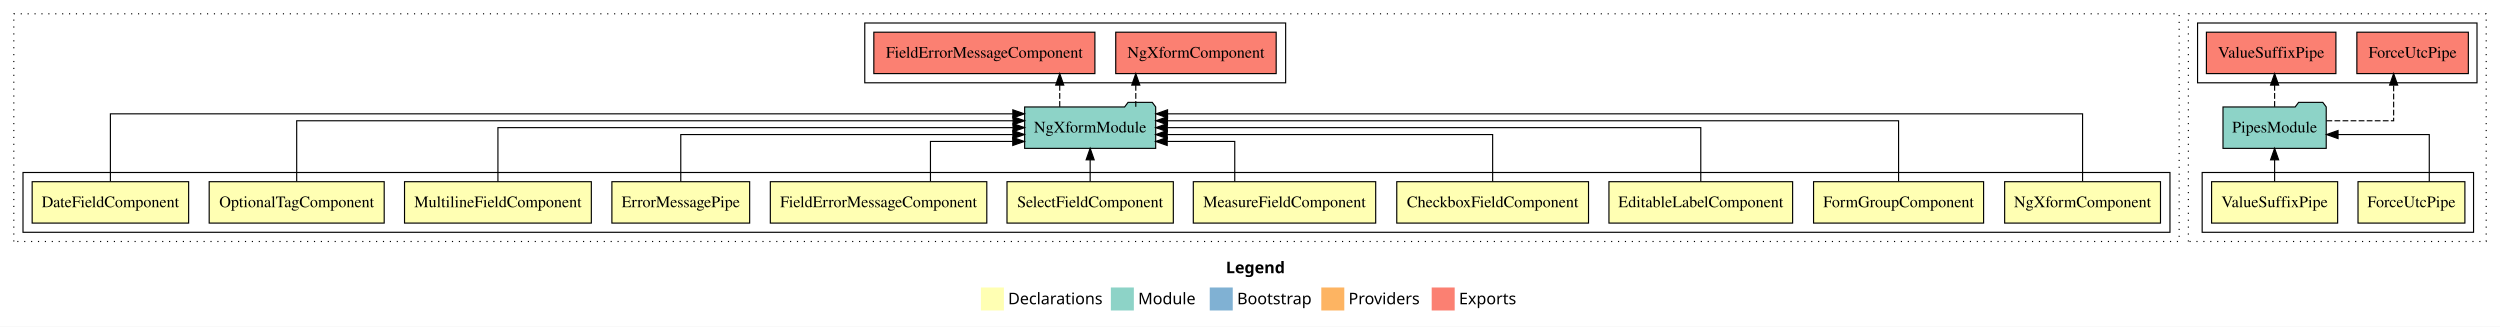
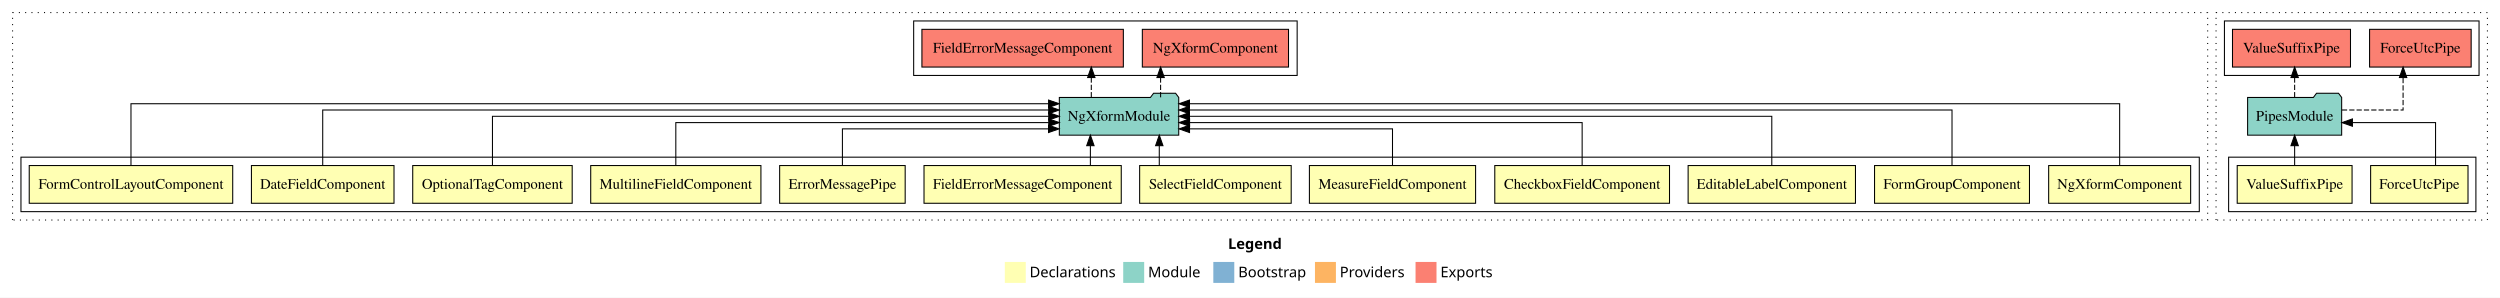
- <svg xmlns="http://www.w3.org/2000/svg" width="2174pt" height="284pt" viewBox="0.00 0.00 2174.00 284.00">
+ <svg xmlns="http://www.w3.org/2000/svg" width="2386pt" height="284pt" viewBox="0.00 0.00 2386.00 284.00">
  <g id="graph0" class="graph" transform="scale(1 1) rotate(0) translate(4 280)">
-     <polygon fill="#ffffff" stroke="transparent" points="-4,4 -4,-280 2170,-280 2170,4 -4,4" />
-     <text text-anchor="start" x="1062.009" y="-42.4" font-family="sans-serif" font-weight="bold" font-size="14.00" fill="#000000">Legend</text>
-     <polygon fill="#ffffb3" stroke="transparent" points="849,-10 849,-30 869,-30 869,-10 849,-10" />
-     <text text-anchor="start" x="872.629" y="-15.4" font-family="sans-serif" font-size="14.00" fill="#000000">  Declarations</text>
-     <polygon fill="#8dd3c7" stroke="transparent" points="962,-10 962,-30 982,-30 982,-10 962,-10" />
-     <text text-anchor="start" x="985.725" y="-15.4" font-family="sans-serif" font-size="14.00" fill="#000000">  Module</text>
-     <polygon fill="#80b1d3" stroke="transparent" points="1048,-10 1048,-30 1068,-30 1068,-10 1048,-10" />
-     <text text-anchor="start" x="1071.781" y="-15.4" font-family="sans-serif" font-size="14.00" fill="#000000">  Bootstrap</text>
-     <polygon fill="#fdb462" stroke="transparent" points="1145,-10 1145,-30 1165,-30 1165,-10 1145,-10" />
-     <text text-anchor="start" x="1168.673" y="-15.4" font-family="sans-serif" font-size="14.00" fill="#000000">  Providers</text>
-     <polygon fill="#fb8072" stroke="transparent" points="1241,-10 1241,-30 1261,-30 1261,-10 1241,-10" />
-     <text text-anchor="start" x="1264.726" y="-15.4" font-family="sans-serif" font-size="14.00" fill="#000000">  Exports</text>
+     <polygon fill="#ffffff" stroke="transparent" points="-4,4 -4,-280 2382,-280 2382,4 -4,4" />
+     <text text-anchor="start" x="1168.009" y="-42.4" font-family="sans-serif" font-weight="bold" font-size="14.00" fill="#000000">Legend</text>
+     <polygon fill="#ffffb3" stroke="transparent" points="955,-10 955,-30 975,-30 975,-10 955,-10" />
+     <text text-anchor="start" x="978.629" y="-15.4" font-family="sans-serif" font-size="14.00" fill="#000000">  Declarations</text>
+     <polygon fill="#8dd3c7" stroke="transparent" points="1068,-10 1068,-30 1088,-30 1088,-10 1068,-10" />
+     <text text-anchor="start" x="1091.725" y="-15.4" font-family="sans-serif" font-size="14.00" fill="#000000">  Module</text>
+     <polygon fill="#80b1d3" stroke="transparent" points="1154,-10 1154,-30 1174,-30 1174,-10 1154,-10" />
+     <text text-anchor="start" x="1177.781" y="-15.4" font-family="sans-serif" font-size="14.00" fill="#000000">  Bootstrap</text>
+     <polygon fill="#fdb462" stroke="transparent" points="1251,-10 1251,-30 1271,-30 1271,-10 1251,-10" />
+     <text text-anchor="start" x="1274.673" y="-15.4" font-family="sans-serif" font-size="14.00" fill="#000000">  Providers</text>
+     <polygon fill="#fb8072" stroke="transparent" points="1347,-10 1347,-30 1367,-30 1367,-10 1347,-10" />
+     <text text-anchor="start" x="1370.726" y="-15.4" font-family="sans-serif" font-size="14.00" fill="#000000">  Exports</text>
    <g id="clust1" class="cluster">
-       <polygon fill="none" stroke="#000000" stroke-dasharray="1,5" points="8,-70 8,-268 1891,-268 1891,-70 8,-70" />
+       <polygon fill="none" stroke="#000000" stroke-dasharray="1,5" points="8,-70 8,-268 2103,-268 2103,-70 8,-70" />
    </g>
    <g id="clust2" class="cluster">
-       <polygon fill="none" stroke="#000000" points="16,-78 16,-130 1883,-130 1883,-78 16,-78" />
+       <polygon fill="none" stroke="#000000" points="16,-78 16,-130 2095,-130 2095,-78 16,-78" />
    </g>
-     <g id="clust15" class="cluster">
-       <polygon fill="none" stroke="#000000" points="748,-208 748,-260 1114,-260 1114,-208 748,-208" />
-     </g>
-     <g id="clust18" class="cluster">
-       <polygon fill="none" stroke="#000000" stroke-dasharray="1,5" points="1899,-70 1899,-268 2158,-268 2158,-70 1899,-70" />
+     <g id="clust16" class="cluster">
+       <polygon fill="none" stroke="#000000" points="868,-208 868,-260 1234,-260 1234,-208 868,-208" />
    </g>
    <g id="clust19" class="cluster">
-       <polygon fill="none" stroke="#000000" points="1911,-78 1911,-130 2147,-130 2147,-78 1911,-78" />
+       <polygon fill="none" stroke="#000000" stroke-dasharray="1,5" points="2111,-70 2111,-268 2370,-268 2370,-70 2111,-70" />
    </g>
-     <g id="clust23" class="cluster">
-       <polygon fill="none" stroke="#000000" points="1907,-208 1907,-260 2150,-260 2150,-208 1907,-208" />
+     <g id="clust20" class="cluster">
+       <polygon fill="none" stroke="#000000" points="2123,-78 2123,-130 2359,-130 2359,-78 2123,-78" />
+     </g>
+     <g id="clust24" class="cluster">
+       <polygon fill="none" stroke="#000000" points="2119,-208 2119,-260 2362,-260 2362,-208 2119,-208" />
    </g>
    <g id="node1" class="node">
-       <polygon fill="#ffffb3" stroke="#000000" points="1874.758,-122 1739.242,-122 1739.242,-86 1874.758,-86 1874.758,-122" />
-       <text text-anchor="middle" x="1807" y="-99.8" font-family="Times,serif" font-size="14.00" fill="#000000">NgXformComponent</text>
+       <polygon fill="#ffffb3" stroke="#000000" points="2086.758,-122 1951.242,-122 1951.242,-86 2086.758,-86 2086.758,-122" />
+       <text text-anchor="middle" x="2019" y="-99.8" font-family="Times,serif" font-size="14.00" fill="#000000">NgXformComponent</text>
+     </g>
+     <g id="node13" class="node">
+       <polygon fill="#8dd3c7" stroke="#000000" points="1120.975,-187 1117.975,-191 1096.975,-191 1093.975,-187 1007.025,-187 1007.025,-151 1120.975,-151 1120.975,-187" />
+       <text text-anchor="middle" x="1064" y="-164.8" font-family="Times,serif" font-size="14.00" fill="#000000">NgXformModule</text>
+     </g>
+     <g id="edge1" class="edge">
+       <path fill="none" stroke="#000000" d="M2019,-122.248C2019,-145.018 2019,-181 2019,-181 2019,-181 1131.234,-181 1131.234,-181" />
+       <polygon fill="#000000" stroke="#000000" points="1131.234,-177.5 1121.234,-181 1131.234,-184.5 1131.234,-177.5" />
+     </g>
+     <g id="node2" class="node">
+       <polygon fill="#ffffb3" stroke="#000000" points="1932.934,-122 1785.066,-122 1785.066,-86 1932.934,-86 1932.934,-122" />
+       <text text-anchor="middle" x="1859" y="-99.8" font-family="Times,serif" font-size="14.00" fill="#000000">FormGroupComponent</text>
+     </g>
+     <g id="edge2" class="edge">
+       <path fill="none" stroke="#000000" d="M1859,-122.284C1859,-143.321 1859,-175 1859,-175 1859,-175 1131.174,-175 1131.174,-175" />
+       <polygon fill="#000000" stroke="#000000" points="1131.175,-171.5 1121.174,-175 1131.174,-178.5 1131.175,-171.5" />
+     </g>
+     <g id="node3" class="node">
+       <polygon fill="#ffffb3" stroke="#000000" points="1766.859,-122 1607.141,-122 1607.141,-86 1766.859,-86 1766.859,-122" />
+       <text text-anchor="middle" x="1687" y="-99.8" font-family="Times,serif" font-size="14.00" fill="#000000">EditableLabelComponent</text>
+     </g>
+     <g id="edge3" class="edge">
+       <path fill="none" stroke="#000000" d="M1687,-122.106C1687,-141.339 1687,-169 1687,-169 1687,-169 1131.216,-169 1131.216,-169" />
+       <polygon fill="#000000" stroke="#000000" points="1131.216,-165.5 1121.216,-169 1131.216,-172.5 1131.216,-165.5" />
+     </g>
+     <g id="node4" class="node">
+       <polygon fill="#ffffb3" stroke="#000000" points="1589.377,-122 1422.623,-122 1422.623,-86 1589.377,-86 1589.377,-122" />
+       <text text-anchor="middle" x="1506" y="-99.8" font-family="Times,serif" font-size="14.00" fill="#000000">CheckboxFieldComponent</text>
+     </g>
+     <g id="edge4" class="edge">
+       <path fill="none" stroke="#000000" d="M1506,-122.022C1506,-139.373 1506,-163 1506,-163 1506,-163 1131.331,-163 1131.331,-163" />
+       <polygon fill="#000000" stroke="#000000" points="1131.331,-159.5 1121.331,-163 1131.331,-166.5 1131.331,-159.5" />
+     </g>
+     <g id="node5" class="node">
+       <polygon fill="#ffffb3" stroke="#000000" points="1404.305,-122 1245.695,-122 1245.695,-86 1404.305,-86 1404.305,-122" />
+       <text text-anchor="middle" x="1325" y="-99.8" font-family="Times,serif" font-size="14.00" fill="#000000">MeasureFieldComponent</text>
+     </g>
+     <g id="edge5" class="edge">
+       <path fill="none" stroke="#000000" d="M1325,-122.24C1325,-137.571 1325,-157 1325,-157 1325,-157 1131.278,-157 1131.278,-157" />
+       <polygon fill="#000000" stroke="#000000" points="1131.278,-153.5 1121.278,-157 1131.277,-160.5 1131.278,-153.5" />
+     </g>
+     <g id="node6" class="node">
+       <polygon fill="#ffffb3" stroke="#000000" points="1228.319,-122 1083.681,-122 1083.681,-86 1228.319,-86 1228.319,-122" />
+       <text text-anchor="middle" x="1156" y="-99.8" font-family="Times,serif" font-size="14.00" fill="#000000">SelectFieldComponent</text>
+     </g>
+     <g id="edge6" class="edge">
+       <path fill="none" stroke="#000000" d="M1102.414,-122.106C1102.414,-122.106 1102.414,-140.991 1102.414,-140.991" />
+       <polygon fill="#000000" stroke="#000000" points="1098.914,-140.991 1102.414,-150.991 1105.914,-140.991 1098.914,-140.991" />
+     </g>
+     <g id="node7" class="node">
+       <polygon fill="#ffffb3" stroke="#000000" points="1066.123,-122 877.877,-122 877.877,-86 1066.123,-86 1066.123,-122" />
+       <text text-anchor="middle" x="972" y="-99.8" font-family="Times,serif" font-size="14.00" fill="#000000">FieldErrorMessageComponent</text>
+     </g>
+     <g id="edge7" class="edge">
+       <path fill="none" stroke="#000000" d="M1036.662,-122.106C1036.662,-122.106 1036.662,-140.991 1036.662,-140.991" />
+       <polygon fill="#000000" stroke="#000000" points="1033.162,-140.991 1036.662,-150.991 1040.162,-140.991 1033.162,-140.991" />
+     </g>
+     <g id="node8" class="node">
+       <polygon fill="#ffffb3" stroke="#000000" points="859.9,-122 740.1,-122 740.1,-86 859.9,-86 859.9,-122" />
+       <text text-anchor="middle" x="800" y="-99.8" font-family="Times,serif" font-size="14.00" fill="#000000">ErrorMessagePipe</text>
+     </g>
+     <g id="edge8" class="edge">
+       <path fill="none" stroke="#000000" d="M800,-122.24C800,-137.571 800,-157 800,-157 800,-157 996.716,-157 996.716,-157" />
+       <polygon fill="#000000" stroke="#000000" points="996.716,-160.5 1006.716,-157 996.716,-153.5 996.716,-160.5" />
+     </g>
+     <g id="node9" class="node">
+       <polygon fill="#ffffb3" stroke="#000000" points="722.223,-122 559.777,-122 559.777,-86 722.223,-86 722.223,-122" />
+       <text text-anchor="middle" x="641" y="-99.8" font-family="Times,serif" font-size="14.00" fill="#000000">MultilineFieldComponent</text>
+     </g>
+     <g id="edge9" class="edge">
+       <path fill="none" stroke="#000000" d="M641,-122.022C641,-139.373 641,-163 641,-163 641,-163 996.952,-163 996.952,-163" />
+       <polygon fill="#000000" stroke="#000000" points="996.952,-166.5 1006.952,-163 996.952,-159.5 996.952,-166.5" />
+     </g>
+     <g id="node10" class="node">
+       <polygon fill="#ffffb3" stroke="#000000" points="542.093,-122 389.907,-122 389.907,-86 542.093,-86 542.093,-122" />
+       <text text-anchor="middle" x="466" y="-99.8" font-family="Times,serif" font-size="14.00" fill="#000000">OptionalTagComponent</text>
+     </g>
+     <g id="edge10" class="edge">
+       <path fill="none" stroke="#000000" d="M466,-122.106C466,-141.339 466,-169 466,-169 466,-169 996.932,-169 996.932,-169" />
+       <polygon fill="#000000" stroke="#000000" points="996.932,-172.5 1006.932,-169 996.932,-165.5 996.932,-172.5" />
+     </g>
+     <g id="node11" class="node">
+       <polygon fill="#ffffb3" stroke="#000000" points="372.038,-122 235.962,-122 235.962,-86 372.038,-86 372.038,-122" />
+       <text text-anchor="middle" x="304" y="-99.8" font-family="Times,serif" font-size="14.00" fill="#000000">DateFieldComponent</text>
+     </g>
+     <g id="edge11" class="edge">
+       <path fill="none" stroke="#000000" d="M304,-122.284C304,-143.321 304,-175 304,-175 304,-175 996.876,-175 996.876,-175" />
+       <polygon fill="#000000" stroke="#000000" points="996.876,-178.5 1006.876,-175 996.876,-171.5 996.876,-178.5" />
    </g>
    <g id="node12" class="node">
-       <polygon fill="#8dd3c7" stroke="#000000" points="1000.975,-187 997.975,-191 976.975,-191 973.975,-187 887.025,-187 887.025,-151 1000.975,-151 1000.975,-187" />
-       <text text-anchor="middle" x="944" y="-164.8" font-family="Times,serif" font-size="14.00" fill="#000000">NgXformModule</text>
-     </g>
-     <g id="edge1" class="edge">
-       <path fill="none" stroke="#000000" d="M1807,-122.248C1807,-145.018 1807,-181 1807,-181 1807,-181 1011.292,-181 1011.292,-181" />
-       <polygon fill="#000000" stroke="#000000" points="1011.292,-177.5 1001.292,-181 1011.292,-184.5 1011.292,-177.5" />
-     </g>
-     <g id="node2" class="node">
-       <polygon fill="#ffffb3" stroke="#000000" points="1720.934,-122 1573.066,-122 1573.066,-86 1720.934,-86 1720.934,-122" />
-       <text text-anchor="middle" x="1647" y="-99.8" font-family="Times,serif" font-size="14.00" fill="#000000">FormGroupComponent</text>
-     </g>
-     <g id="edge2" class="edge">
-       <path fill="none" stroke="#000000" d="M1647,-122.284C1647,-143.321 1647,-175 1647,-175 1647,-175 1011.231,-175 1011.231,-175" />
-       <polygon fill="#000000" stroke="#000000" points="1011.231,-171.5 1001.231,-175 1011.231,-178.5 1011.231,-171.5" />
-     </g>
-     <g id="node3" class="node">
-       <polygon fill="#ffffb3" stroke="#000000" points="1554.859,-122 1395.141,-122 1395.141,-86 1554.859,-86 1554.859,-122" />
-       <text text-anchor="middle" x="1475" y="-99.8" font-family="Times,serif" font-size="14.00" fill="#000000">EditableLabelComponent</text>
-     </g>
-     <g id="edge3" class="edge">
-       <path fill="none" stroke="#000000" d="M1475,-122.106C1475,-141.339 1475,-169 1475,-169 1475,-169 1011.078,-169 1011.078,-169" />
-       <polygon fill="#000000" stroke="#000000" points="1011.078,-165.5 1001.078,-169 1011.078,-172.5 1011.078,-165.5" />
-     </g>
-     <g id="node4" class="node">
-       <polygon fill="#ffffb3" stroke="#000000" points="1377.377,-122 1210.623,-122 1210.623,-86 1377.377,-86 1377.377,-122" />
-       <text text-anchor="middle" x="1294" y="-99.8" font-family="Times,serif" font-size="14.00" fill="#000000">CheckboxFieldComponent</text>
-     </g>
-     <g id="edge4" class="edge">
-       <path fill="none" stroke="#000000" d="M1294,-122.022C1294,-139.373 1294,-163 1294,-163 1294,-163 1011.013,-163 1011.013,-163" />
-       <polygon fill="#000000" stroke="#000000" points="1011.013,-159.5 1001.013,-163 1011.013,-166.5 1011.013,-159.5" />
-     </g>
-     <g id="node5" class="node">
-       <polygon fill="#ffffb3" stroke="#000000" points="1192.305,-122 1033.695,-122 1033.695,-86 1192.305,-86 1192.305,-122" />
-       <text text-anchor="middle" x="1113" y="-99.8" font-family="Times,serif" font-size="14.00" fill="#000000">MeasureFieldComponent</text>
-     </g>
-     <g id="edge5" class="edge">
-       <path fill="none" stroke="#000000" d="M1069.738,-122.24C1069.738,-137.571 1069.738,-157 1069.738,-157 1069.738,-157 1010.983,-157 1010.983,-157" />
-       <polygon fill="#000000" stroke="#000000" points="1010.983,-153.5 1000.983,-157 1010.983,-160.5 1010.983,-153.5" />
-     </g>
-     <g id="node6" class="node">
-       <polygon fill="#ffffb3" stroke="#000000" points="1016.319,-122 871.681,-122 871.681,-86 1016.319,-86 1016.319,-122" />
-       <text text-anchor="middle" x="944" y="-99.8" font-family="Times,serif" font-size="14.00" fill="#000000">SelectFieldComponent</text>
-     </g>
-     <g id="edge6" class="edge">
-       <path fill="none" stroke="#000000" d="M944,-122.106C944,-122.106 944,-140.991 944,-140.991" />
-       <polygon fill="#000000" stroke="#000000" points="940.5,-140.991 944,-150.991 947.5,-140.991 940.5,-140.991" />
-     </g>
-     <g id="node7" class="node">
-       <polygon fill="#ffffb3" stroke="#000000" points="854.123,-122 665.877,-122 665.877,-86 854.123,-86 854.123,-122" />
-       <text text-anchor="middle" x="760" y="-99.8" font-family="Times,serif" font-size="14.00" fill="#000000">FieldErrorMessageComponent</text>
-     </g>
-     <g id="edge7" class="edge">
-       <path fill="none" stroke="#000000" d="M805.125,-122.24C805.125,-137.571 805.125,-157 805.125,-157 805.125,-157 876.712,-157 876.712,-157" />
-       <polygon fill="#000000" stroke="#000000" points="876.712,-160.5 886.712,-157 876.712,-153.5 876.712,-160.5" />
-     </g>
-     <g id="node8" class="node">
-       <polygon fill="#ffffb3" stroke="#000000" points="647.9,-122 528.1,-122 528.1,-86 647.9,-86 647.9,-122" />
-       <text text-anchor="middle" x="588" y="-99.8" font-family="Times,serif" font-size="14.00" fill="#000000">ErrorMessagePipe</text>
-     </g>
-     <g id="edge8" class="edge">
-       <path fill="none" stroke="#000000" d="M588,-122.022C588,-139.373 588,-163 588,-163 588,-163 876.802,-163 876.802,-163" />
-       <polygon fill="#000000" stroke="#000000" points="876.803,-166.5 886.802,-163 876.802,-159.5 876.803,-166.5" />
-     </g>
-     <g id="node9" class="node">
-       <polygon fill="#ffffb3" stroke="#000000" points="510.223,-122 347.777,-122 347.777,-86 510.223,-86 510.223,-122" />
-       <text text-anchor="middle" x="429" y="-99.8" font-family="Times,serif" font-size="14.00" fill="#000000">MultilineFieldComponent</text>
-     </g>
-     <g id="edge9" class="edge">
-       <path fill="none" stroke="#000000" d="M429,-122.106C429,-141.339 429,-169 429,-169 429,-169 876.918,-169 876.918,-169" />
-       <polygon fill="#000000" stroke="#000000" points="876.918,-172.5 886.918,-169 876.918,-165.5 876.918,-172.5" />
-     </g>
-     <g id="node10" class="node">
-       <polygon fill="#ffffb3" stroke="#000000" points="330.093,-122 177.907,-122 177.907,-86 330.093,-86 330.093,-122" />
-       <text text-anchor="middle" x="254" y="-99.8" font-family="Times,serif" font-size="14.00" fill="#000000">OptionalTagComponent</text>
-     </g>
-     <g id="edge10" class="edge">
-       <path fill="none" stroke="#000000" d="M254,-122.284C254,-143.321 254,-175 254,-175 254,-175 876.947,-175 876.947,-175" />
-       <polygon fill="#000000" stroke="#000000" points="876.947,-178.5 886.947,-175 876.947,-171.5 876.947,-178.5" />
-     </g>
-     <g id="node11" class="node">
-       <polygon fill="#ffffb3" stroke="#000000" points="160.038,-122 23.962,-122 23.962,-86 160.038,-86 160.038,-122" />
-       <text text-anchor="middle" x="92" y="-99.8" font-family="Times,serif" font-size="14.00" fill="#000000">DateFieldComponent</text>
-     </g>
-     <g id="edge11" class="edge">
-       <path fill="none" stroke="#000000" d="M92,-122.248C92,-145.018 92,-181 92,-181 92,-181 876.775,-181 876.775,-181" />
-       <polygon fill="#000000" stroke="#000000" points="876.775,-184.5 886.775,-181 876.775,-177.5 876.775,-184.5" />
-     </g>
-     <g id="node13" class="node">
-       <polygon fill="#fb8072" stroke="#000000" points="1105.758,-252 966.242,-252 966.242,-216 1105.758,-216 1105.758,-252" />
-       <text text-anchor="middle" x="1036" y="-229.8" font-family="Times,serif" font-size="14.00" fill="#000000">NgXformComponent </text>
+       <polygon fill="#ffffb3" stroke="#000000" points="218.102,-122 23.898,-122 23.898,-86 218.102,-86 218.102,-122" />
+       <text text-anchor="middle" x="121" y="-99.8" font-family="Times,serif" font-size="14.00" fill="#000000">FormControlLayoutComponent</text>
    </g>
    <g id="edge12" class="edge">
-       <path fill="none" stroke="#000000" stroke-dasharray="5,2" d="M983.679,-187.106C983.679,-187.106 983.679,-205.991 983.679,-205.991" />
-       <polygon fill="#000000" stroke="#000000" points="980.179,-205.991 983.679,-215.991 987.179,-205.991 980.179,-205.991" />
+       <path fill="none" stroke="#000000" d="M121,-122.248C121,-145.018 121,-181 121,-181 121,-181 996.783,-181 996.783,-181" />
+       <polygon fill="#000000" stroke="#000000" points="996.783,-184.5 1006.783,-181 996.783,-177.5 996.783,-184.5" />
    </g>
    <g id="node14" class="node">
-       <polygon fill="#fb8072" stroke="#000000" points="948.123,-252 755.877,-252 755.877,-216 948.123,-216 948.123,-252" />
-       <text text-anchor="middle" x="852" y="-229.8" font-family="Times,serif" font-size="14.00" fill="#000000">FieldErrorMessageComponent </text>
+       <polygon fill="#fb8072" stroke="#000000" points="1225.758,-252 1086.242,-252 1086.242,-216 1225.758,-216 1225.758,-252" />
+       <text text-anchor="middle" x="1156" y="-229.8" font-family="Times,serif" font-size="14.00" fill="#000000">NgXformComponent </text>
    </g>
    <g id="edge13" class="edge">
-       <path fill="none" stroke="#000000" stroke-dasharray="5,2" d="M917.537,-187.106C917.537,-187.106 917.537,-205.991 917.537,-205.991" />
-       <polygon fill="#000000" stroke="#000000" points="914.037,-205.991 917.537,-215.991 921.037,-205.991 914.037,-205.991" />
+       <path fill="none" stroke="#000000" stroke-dasharray="5,2" d="M1103.679,-187.106C1103.679,-187.106 1103.679,-205.991 1103.679,-205.991" />
+       <polygon fill="#000000" stroke="#000000" points="1100.179,-205.991 1103.679,-215.991 1107.179,-205.991 1100.179,-205.991" />
    </g>
    <g id="node15" class="node">
-       <polygon fill="#ffffb3" stroke="#000000" points="2139.472,-122 2046.528,-122 2046.528,-86 2139.472,-86 2139.472,-122" />
-       <text text-anchor="middle" x="2093" y="-99.8" font-family="Times,serif" font-size="14.00" fill="#000000">ForceUtcPipe</text>
+       <polygon fill="#fb8072" stroke="#000000" points="1068.123,-252 875.877,-252 875.877,-216 1068.123,-216 1068.123,-252" />
+       <text text-anchor="middle" x="972" y="-229.8" font-family="Times,serif" font-size="14.00" fill="#000000">FieldErrorMessageComponent </text>
+     </g>
+     <g id="edge14" class="edge">
+       <path fill="none" stroke="#000000" stroke-dasharray="5,2" d="M1037.537,-187.106C1037.537,-187.106 1037.537,-205.991 1037.537,-205.991" />
+       <polygon fill="#000000" stroke="#000000" points="1034.037,-205.991 1037.537,-215.991 1041.037,-205.991 1034.037,-205.991" />
+     </g>
+     <g id="node16" class="node">
+       <polygon fill="#ffffb3" stroke="#000000" points="2351.472,-122 2258.528,-122 2258.528,-86 2351.472,-86 2351.472,-122" />
+       <text text-anchor="middle" x="2305" y="-99.8" font-family="Times,serif" font-size="14.00" fill="#000000">ForceUtcPipe</text>
+     </g>
+     <g id="node18" class="node">
+       <polygon fill="#8dd3c7" stroke="#000000" points="2230.882,-187 2227.882,-191 2206.882,-191 2203.882,-187 2141.118,-187 2141.118,-151 2230.882,-151 2230.882,-187" />
+       <text text-anchor="middle" x="2186" y="-164.8" font-family="Times,serif" font-size="14.00" fill="#000000">PipesModule</text>
+     </g>
+     <g id="edge15" class="edge">
+       <path fill="none" stroke="#000000" d="M2320.495,-122.022C2320.495,-139.373 2320.495,-163 2320.495,-163 2320.495,-163 2241.159,-163 2241.159,-163" />
+       <polygon fill="#000000" stroke="#000000" points="2241.159,-159.5 2231.159,-163 2241.159,-166.5 2241.159,-159.5" />
    </g>
    <g id="node17" class="node">
-       <polygon fill="#8dd3c7" stroke="#000000" points="2018.882,-187 2015.882,-191 1994.882,-191 1991.882,-187 1929.118,-187 1929.118,-151 2018.882,-151 2018.882,-187" />
-       <text text-anchor="middle" x="1974" y="-164.8" font-family="Times,serif" font-size="14.00" fill="#000000">PipesModule</text>
-     </g>
-     <g id="edge14" class="edge">
-       <path fill="none" stroke="#000000" d="M2108.495,-122.022C2108.495,-139.373 2108.495,-163 2108.495,-163 2108.495,-163 2029.159,-163 2029.159,-163" />
-       <polygon fill="#000000" stroke="#000000" points="2029.159,-159.5 2019.159,-163 2029.159,-166.5 2029.159,-159.5" />
-     </g>
-     <g id="node16" class="node">
-       <polygon fill="#ffffb3" stroke="#000000" points="2028.809,-122 1919.191,-122 1919.191,-86 2028.809,-86 2028.809,-122" />
-       <text text-anchor="middle" x="1974" y="-99.8" font-family="Times,serif" font-size="14.00" fill="#000000">ValueSuffixPipe</text>
-     </g>
-     <g id="edge15" class="edge">
-       <path fill="none" stroke="#000000" d="M1974,-122.106C1974,-122.106 1974,-140.991 1974,-140.991" />
-       <polygon fill="#000000" stroke="#000000" points="1970.5,-140.991 1974,-150.991 1977.5,-140.991 1970.5,-140.991" />
-     </g>
-     <g id="node18" class="node">
-       <polygon fill="#fb8072" stroke="#000000" points="2142.473,-252 2045.527,-252 2045.527,-216 2142.473,-216 2142.473,-252" />
-       <text text-anchor="middle" x="2094" y="-229.8" font-family="Times,serif" font-size="14.00" fill="#000000">ForceUtcPipe </text>
+       <polygon fill="#ffffb3" stroke="#000000" points="2240.809,-122 2131.191,-122 2131.191,-86 2240.809,-86 2240.809,-122" />
+       <text text-anchor="middle" x="2186" y="-99.8" font-family="Times,serif" font-size="14.00" fill="#000000">ValueSuffixPipe</text>
    </g>
    <g id="edge16" class="edge">
-       <path fill="none" stroke="#000000" stroke-dasharray="5,2" d="M2019.098,-175C2046.99,-175 2077.505,-175 2077.505,-175 2077.505,-175 2077.505,-205.977 2077.505,-205.977" />
-       <polygon fill="#000000" stroke="#000000" points="2074.005,-205.977 2077.505,-215.977 2081.005,-205.977 2074.005,-205.977" />
+       <path fill="none" stroke="#000000" d="M2186,-122.106C2186,-122.106 2186,-140.991 2186,-140.991" />
+       <polygon fill="#000000" stroke="#000000" points="2182.5,-140.991 2186,-150.991 2189.5,-140.991 2182.5,-140.991" />
    </g>
    <g id="node19" class="node">
-       <polygon fill="#fb8072" stroke="#000000" points="2027.309,-252 1914.691,-252 1914.691,-216 2027.309,-216 2027.309,-252" />
-       <text text-anchor="middle" x="1971" y="-229.8" font-family="Times,serif" font-size="14.00" fill="#000000">ValueSuffixPipe </text>
+       <polygon fill="#fb8072" stroke="#000000" points="2354.473,-252 2257.527,-252 2257.527,-216 2354.473,-216 2354.473,-252" />
+       <text text-anchor="middle" x="2306" y="-229.8" font-family="Times,serif" font-size="14.00" fill="#000000">ForceUtcPipe </text>
    </g>
    <g id="edge17" class="edge">
-       <path fill="none" stroke="#000000" stroke-dasharray="5,2" d="M1974,-187.106C1974,-187.106 1974,-205.991 1974,-205.991" />
-       <polygon fill="#000000" stroke="#000000" points="1970.5,-205.991 1974,-215.991 1977.5,-205.991 1970.5,-205.991" />
+       <path fill="none" stroke="#000000" stroke-dasharray="5,2" d="M2231.098,-175C2258.99,-175 2289.505,-175 2289.505,-175 2289.505,-175 2289.505,-205.977 2289.505,-205.977" />
+       <polygon fill="#000000" stroke="#000000" points="2286.005,-205.977 2289.505,-215.977 2293.005,-205.977 2286.005,-205.977" />
+     </g>
+     <g id="node20" class="node">
+       <polygon fill="#fb8072" stroke="#000000" points="2239.309,-252 2126.691,-252 2126.691,-216 2239.309,-216 2239.309,-252" />
+       <text text-anchor="middle" x="2183" y="-229.8" font-family="Times,serif" font-size="14.00" fill="#000000">ValueSuffixPipe </text>
+     </g>
+     <g id="edge18" class="edge">
+       <path fill="none" stroke="#000000" stroke-dasharray="5,2" d="M2186,-187.106C2186,-187.106 2186,-205.991 2186,-205.991" />
+       <polygon fill="#000000" stroke="#000000" points="2182.5,-205.991 2186,-215.991 2189.5,-205.991 2182.5,-205.991" />
    </g>
  </g>
</svg>
